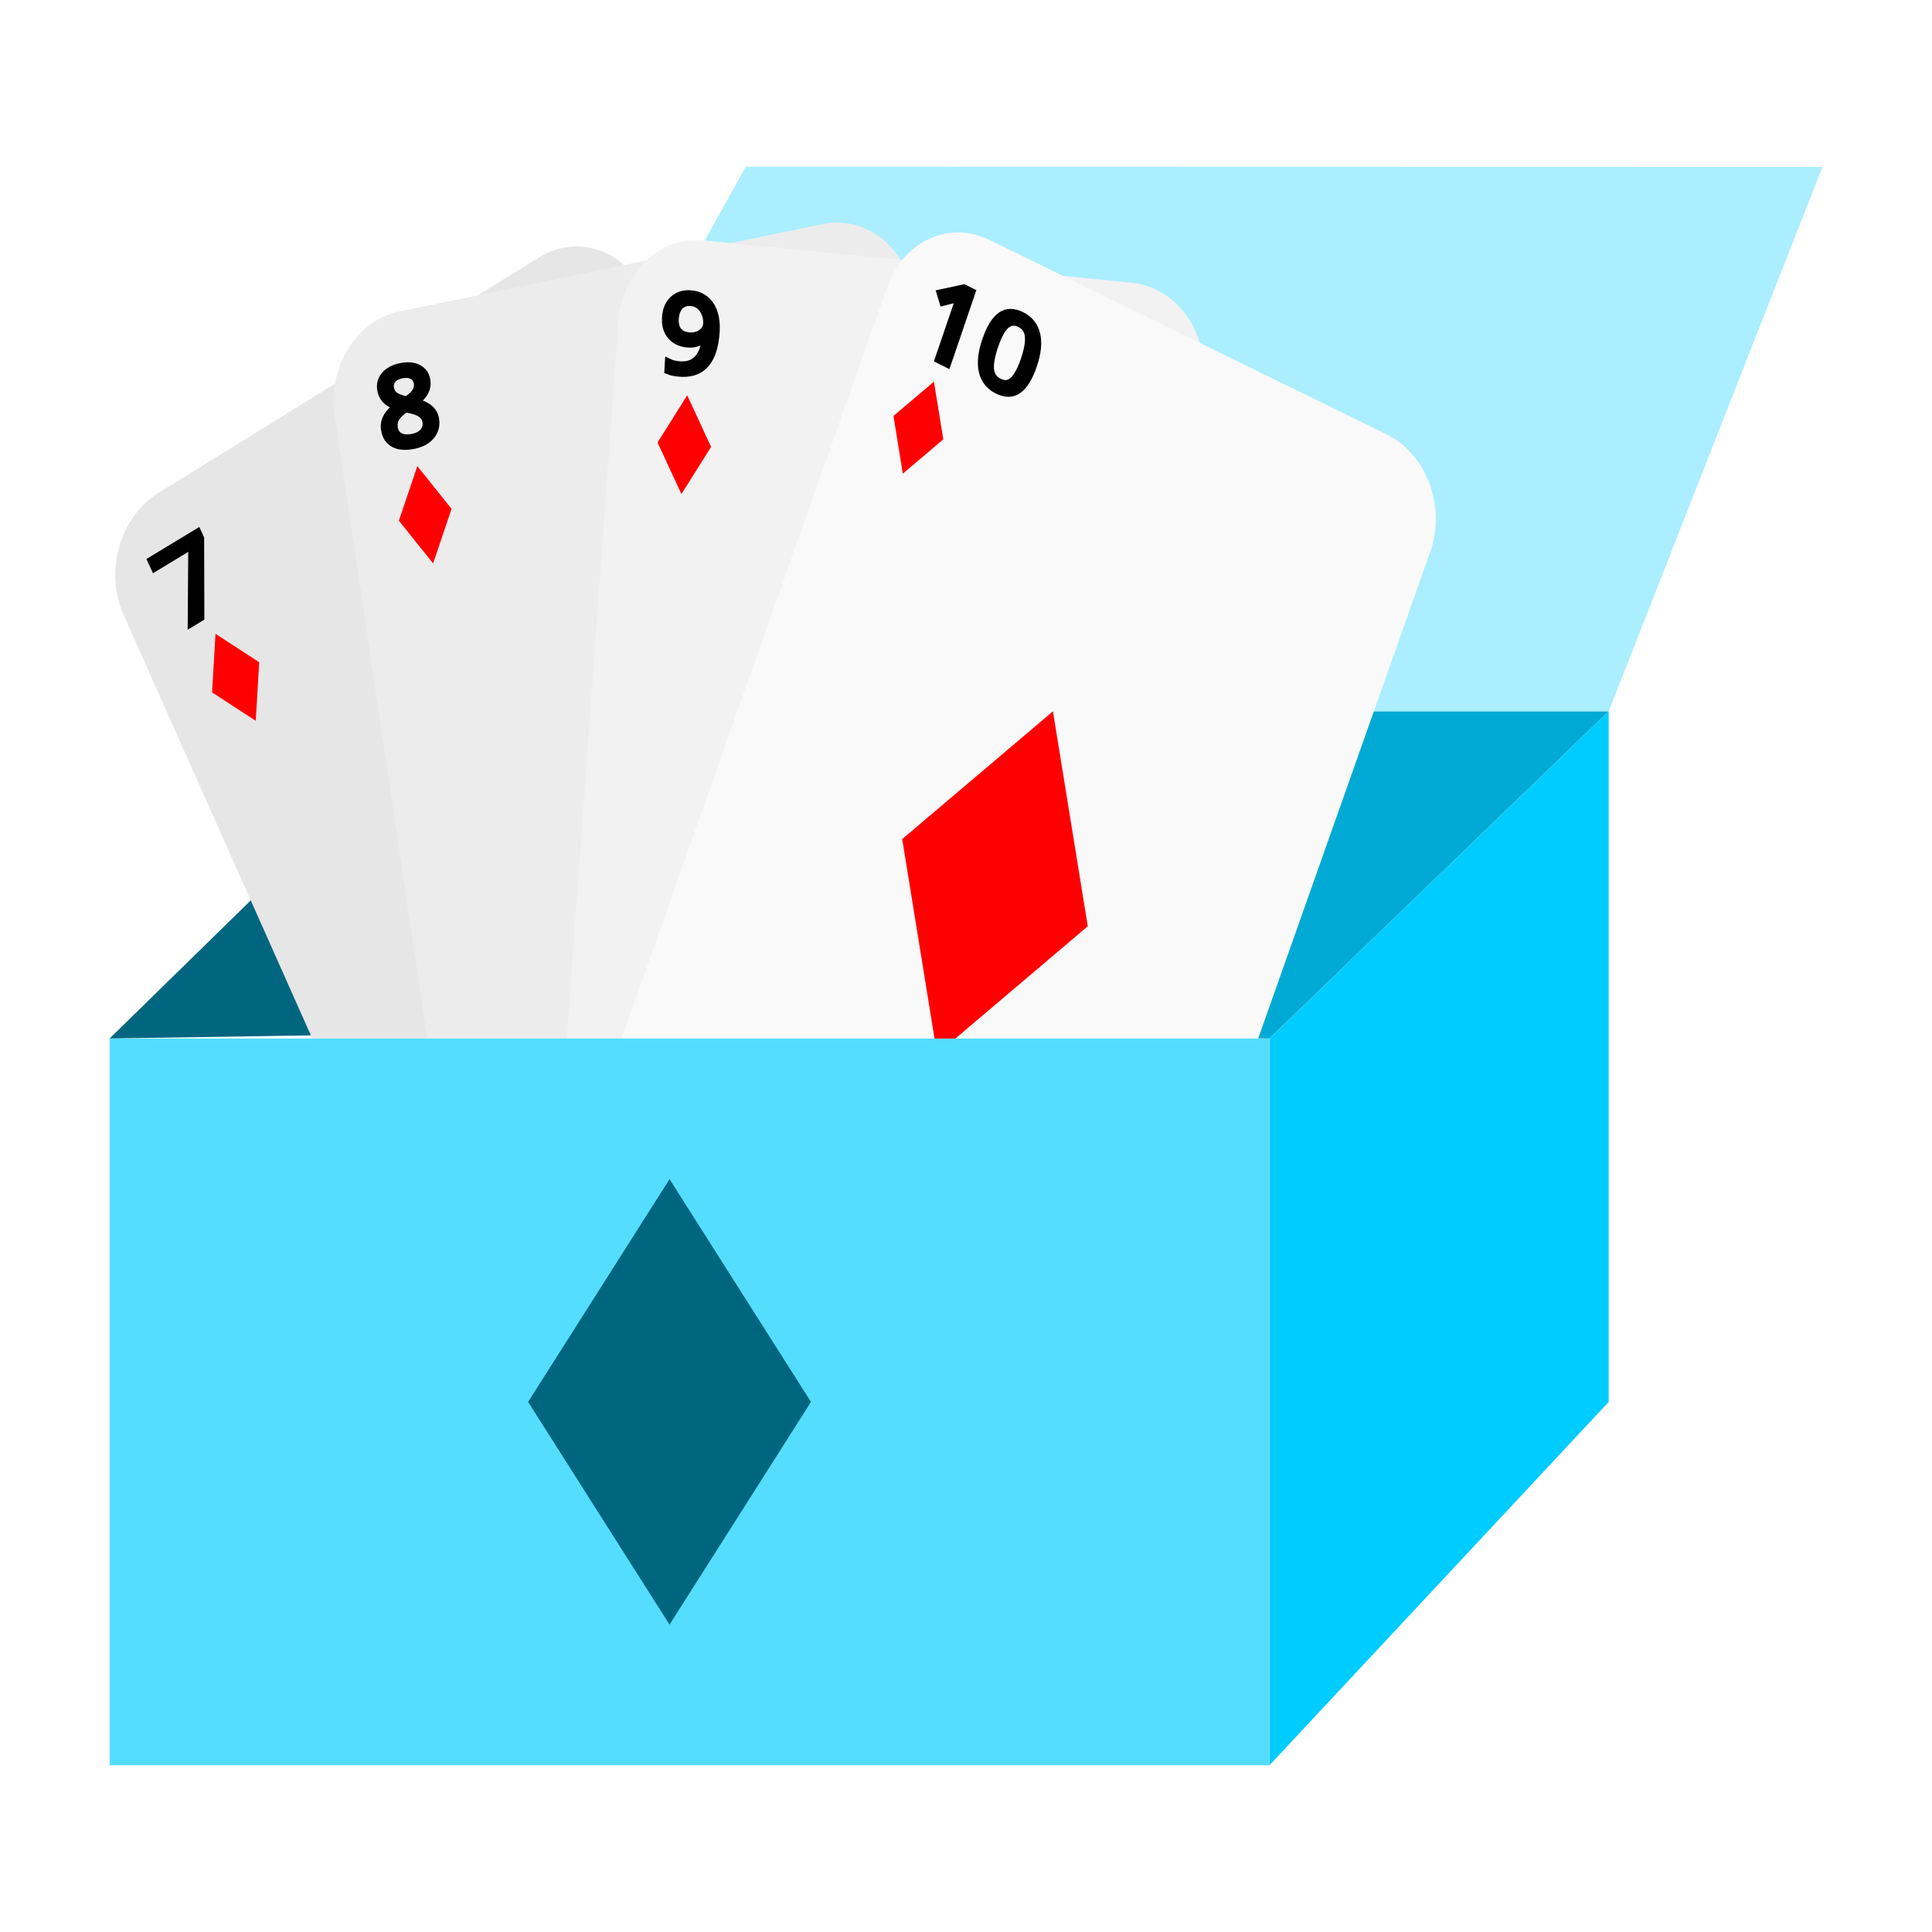
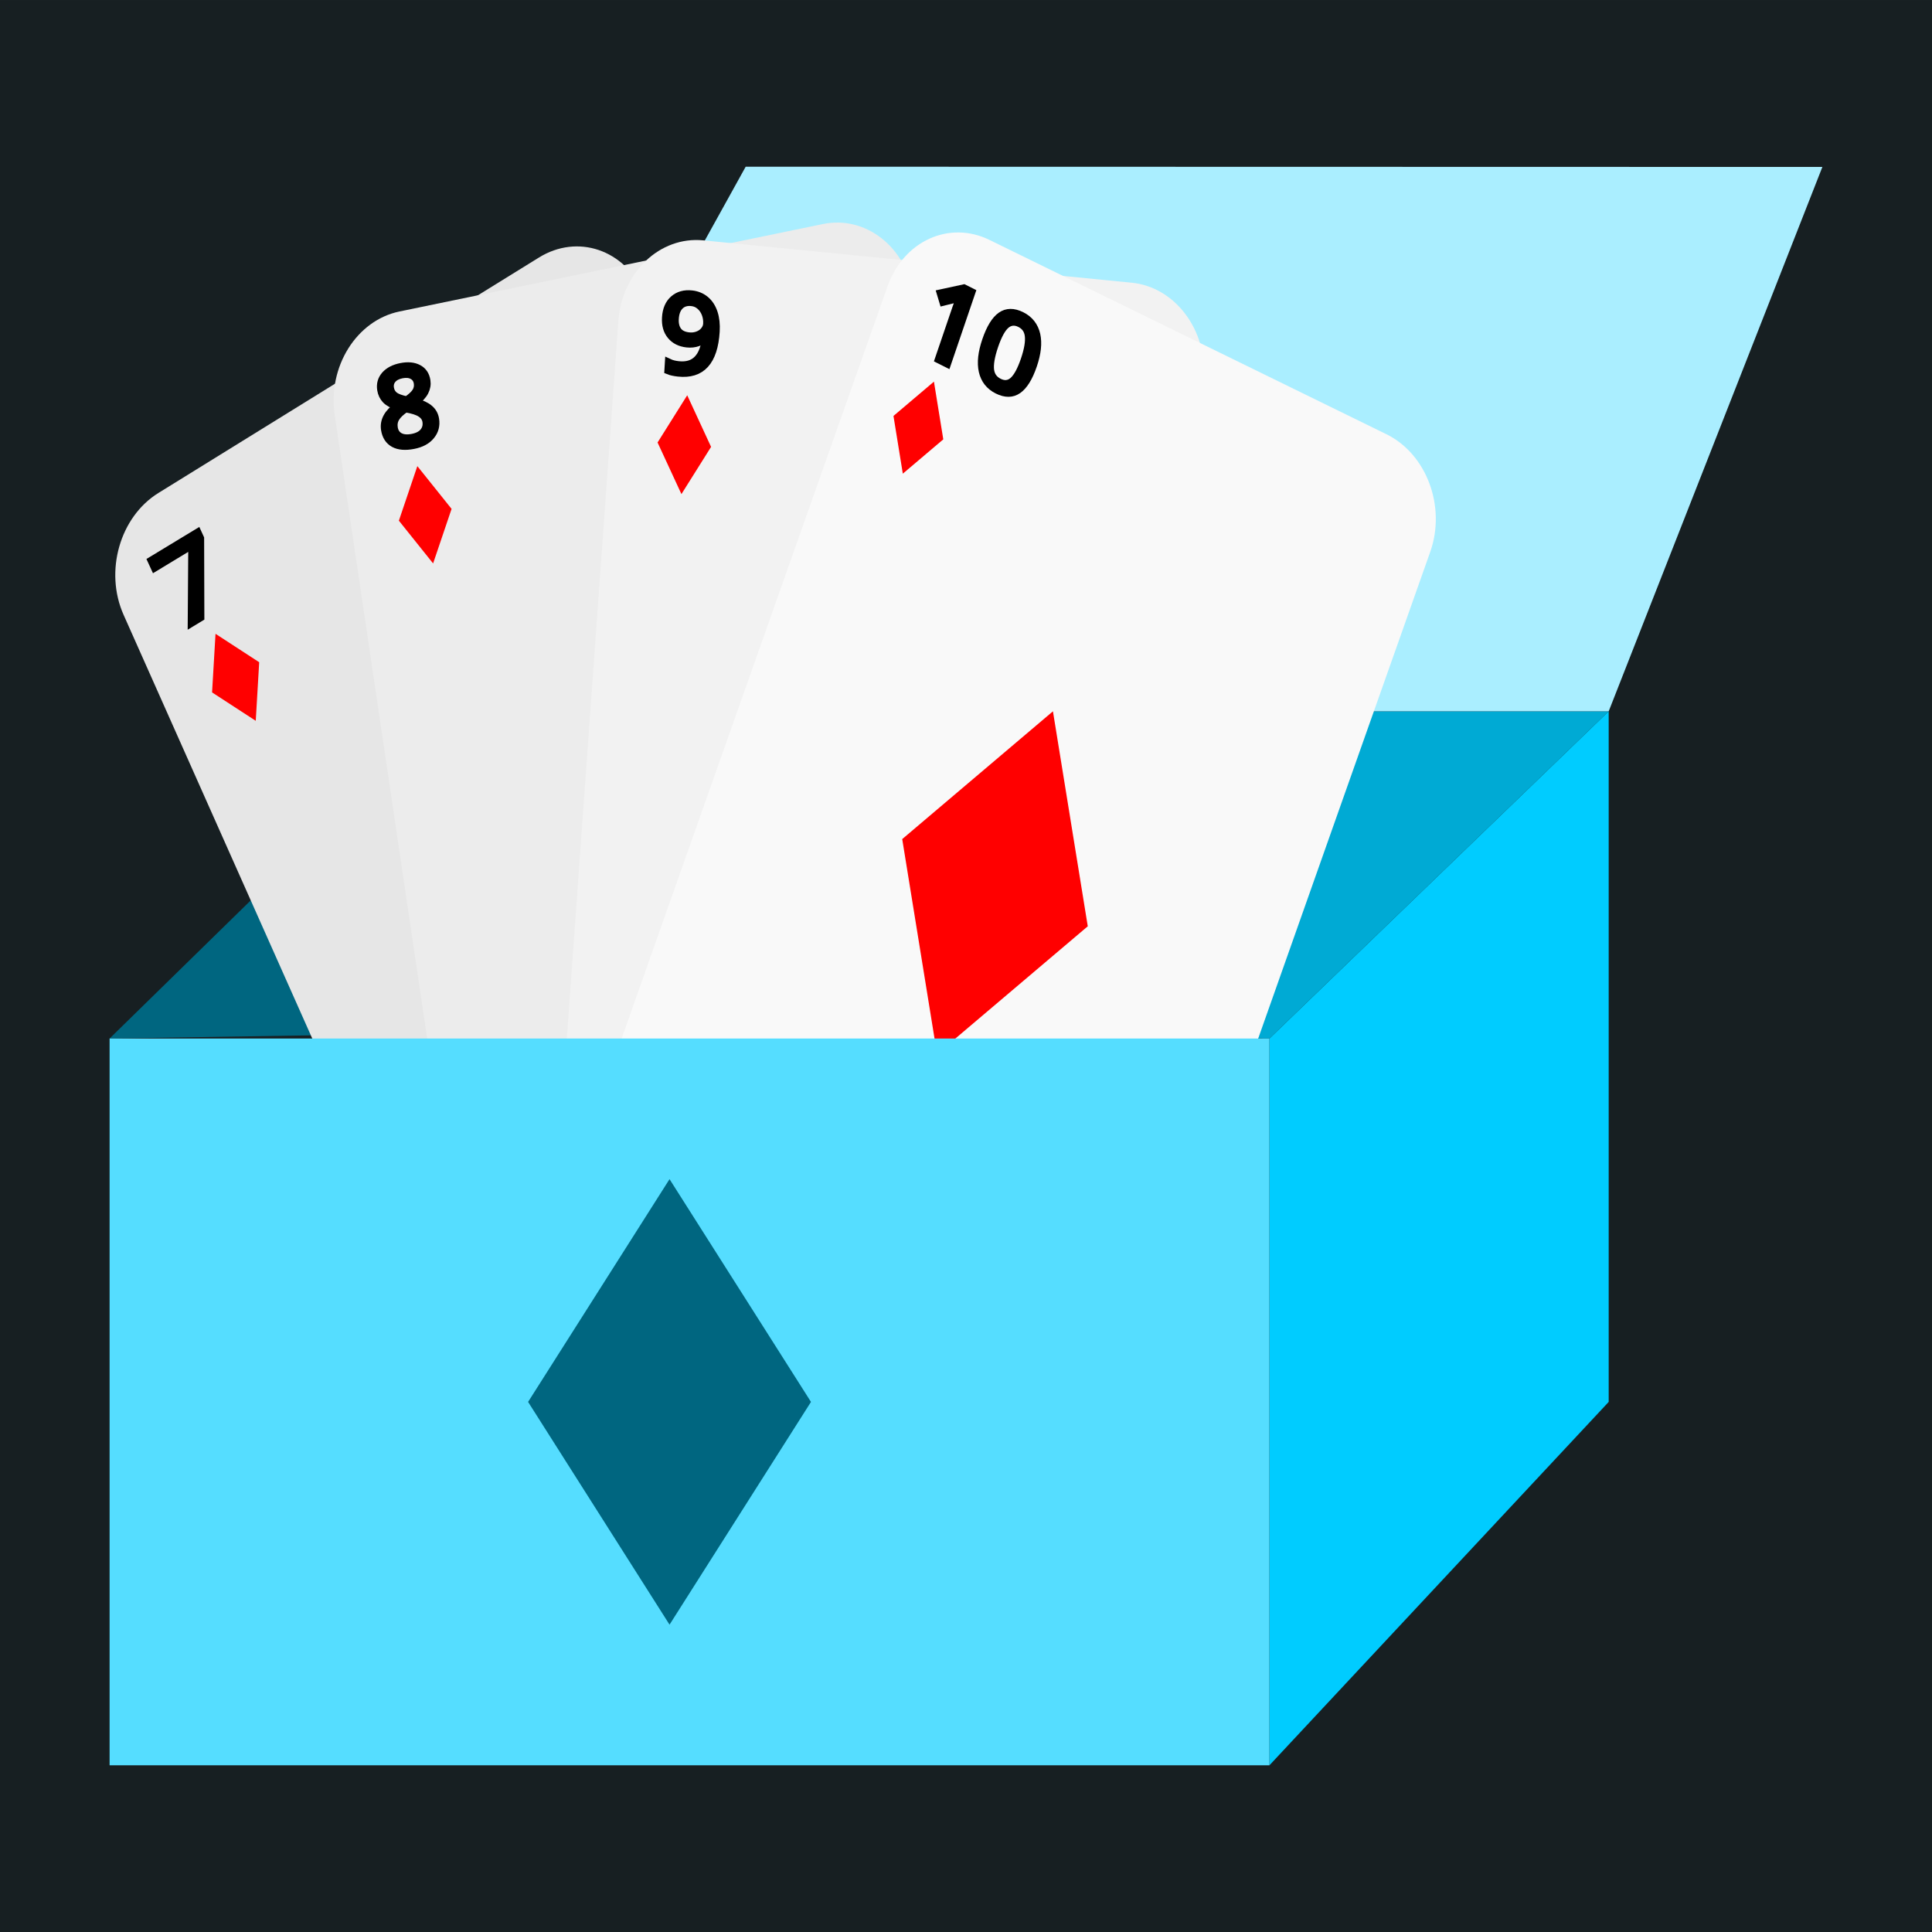
<svg xmlns="http://www.w3.org/2000/svg" width="620" height="620" viewBox="0 0 164.042 164.042" version="1.1" id="svg1" xml:space="preserve">
  <defs id="defs1" />
  <g id="layer1" transform="matrix(0.929419,0,0,1.094633,-86.37155,-160.2593)">
+     <rect style="fill:#171f22;stroke:none;stroke-width:0;stroke-dasharray:none;paint-order:markers fill stroke;fill-opacity:1" id="rect1" width="176.499" height="149.86" x="92.931" y="146.405" />
    <path style="fill:#00aad4;fill-opacity:1;stroke:#000000;stroke-width:0;stroke-dasharray:none;stroke-opacity:1;paint-order:markers fill stroke" d="M 239.894,201.579 H 133.491 l -0.531,24.98 75.94,0.4 z" id="path75" />
    <path style="fill:#006680;fill-opacity:1;stroke:#000000;stroke-width:0;stroke-dasharray:none;stroke-opacity:1;paint-order:markers fill stroke" d="m 133.491,201.579 -30.548,25.38 30.017,-0.4 z" id="path76" />
    <path style="fill:#aaeeff;fill-opacity:1;stroke:#000000;stroke-width:0;stroke-dasharray:none;stroke-opacity:1;paint-order:markers fill stroke" d="m 239.894,201.579 19.523,-42.225 -98.363,-0.019 -27.563,42.244 z" id="path77" />
    <g id="g77" transform="matrix(1.080017,0.1676145,-0.1676145,1.080017,22.86996,-39.08472)" style="stroke:#000000;stroke-width:0;stroke-dasharray:none;stroke-opacity:1;paint-order:markers fill stroke">
      <g id="g52" transform="matrix(0.3829445,0.2144706,-0.2341302,0.3878716,144.1282,117.5879)" style="stroke:#000000;stroke-width:0;stroke-dasharray:none;stroke-opacity:1;paint-order:markers fill stroke">
        <rect style="fill:#e6e6e6;fill-opacity:1;stroke:#000000;stroke-width:0;stroke-dasharray:none;stroke-opacity:1;paint-order:markers fill stroke" id="rect49" width="192.509" height="107.706" x="84.682" y="65.737" ry="14.461" transform="rotate(23.28354)" />
        <rect style="fill:#ff0000;fill-opacity:1;stroke:#000000;stroke-width:0;stroke-dasharray:none;stroke-opacity:1;paint-order:markers fill stroke" id="rect50" width="35.18" height="35.18" x="-239.96" y="-30.182" transform="matrix(-0.5907673,-0.806842,0.9878831,-0.1551997,0,0)" />
        <text xml:space="preserve" style="font-style:normal;font-variant:normal;font-weight:normal;font-stretch:normal;font-size:12.927px;font-family:'Showcard Gothic';-inkscape-font-specification:'Showcard Gothic, Normal';font-variant-ligatures:normal;font-variant-caps:normal;font-variant-numeric:normal;font-variant-east-asian:normal;letter-spacing:0px;display:inline;fill:#000000;fill-opacity:1;stroke:#000000;stroke-width:0.989;stroke-dasharray:none;stroke-opacity:1;paint-order:markers fill stroke" x="-172.718" y="176.722" id="text50" transform="matrix(0.6168725,-1.398823,1.254057,0.5215998,-82.90658,-139.5598)">
          <tspan id="tspan50" style="font-style:normal;font-variant:normal;font-weight:normal;font-stretch:normal;font-family:'Open Sans';-inkscape-font-specification:'Open Sans';fill:#000000;fill-opacity:1;stroke:#000000;stroke-width:0.989;stroke-dasharray:none;stroke-opacity:1;paint-order:markers fill stroke" x="-172.718" y="176.722">7</tspan>
        </text>
        <rect style="fill:#ff0000;fill-opacity:1;stroke:#000000;stroke-width:0;stroke-dasharray:none;stroke-opacity:1;paint-order:markers fill stroke" id="rect51" width="6.556" height="6.556" x="-275.739" y="-76.092" transform="matrix(-0.8511896,-1.162514,1.423362,-0.2236149,-82.90658,-139.5598)" />
        <text xml:space="preserve" style="font-style:normal;font-variant:normal;font-weight:normal;font-stretch:normal;font-size:12.927px;font-family:'Showcard Gothic';-inkscape-font-specification:'Showcard Gothic, Normal';font-variant-ligatures:normal;font-variant-caps:normal;font-variant-numeric:normal;font-variant-east-asian:normal;letter-spacing:0px;display:inline;fill:#000000;fill-opacity:1;stroke:#000000;stroke-width:0.989;stroke-dasharray:none;stroke-opacity:1;paint-order:markers fill stroke" x="111.552" y="-286.744" id="text51" transform="matrix(-0.6168725,1.398823,-1.254057,-0.5215998,-82.90658,-139.5598)">
          <tspan id="tspan51" style="font-style:normal;font-variant:normal;font-weight:normal;font-stretch:normal;font-family:'Open Sans';-inkscape-font-specification:'Open Sans';fill:#000000;fill-opacity:1;stroke:#000000;stroke-width:0.989;stroke-dasharray:none;stroke-opacity:1;paint-order:markers fill stroke" x="111.552" y="-286.744">7</tspan>
        </text>
        <rect style="fill:#ff0000;fill-opacity:1;stroke:#000000;stroke-width:0;stroke-dasharray:none;stroke-opacity:1;paint-order:markers fill stroke" id="rect52" width="6.556" height="6.556" x="266.714" y="-36.835" transform="matrix(0.8511896,1.162514,-1.423362,0.2236149,-82.90658,-139.5598)" />
      </g>
      <g id="g56" transform="matrix(0.2992198,0.32111,-0.3413354,0.2979118,182.558,116.3246)" style="stroke:#000000;stroke-width:0;stroke-dasharray:none;stroke-opacity:1;paint-order:markers fill stroke">
        <rect style="fill:#ececec;fill-opacity:1;stroke:#000000;stroke-width:0;stroke-dasharray:none;stroke-opacity:1;paint-order:markers fill stroke" id="rect53" width="192.509" height="107.706" x="84.682" y="65.737" ry="14.461" transform="rotate(23.28354)" />
        <rect style="fill:#ff0000;fill-opacity:1;stroke:#000000;stroke-width:0;stroke-dasharray:none;stroke-opacity:1;paint-order:markers fill stroke" id="rect54" width="35.18" height="35.18" x="-239.96" y="-30.182" transform="matrix(-0.5907673,-0.806842,0.9878831,-0.1551997,0,0)" />
        <text xml:space="preserve" style="font-style:normal;font-variant:normal;font-weight:normal;font-stretch:normal;font-size:12.927px;font-family:'Showcard Gothic';-inkscape-font-specification:'Showcard Gothic, Normal';font-variant-ligatures:normal;font-variant-caps:normal;font-variant-numeric:normal;font-variant-east-asian:normal;letter-spacing:0px;display:inline;fill:#000000;fill-opacity:1;stroke:#000000;stroke-width:0.989;stroke-dasharray:none;stroke-opacity:1;paint-order:markers fill stroke" x="-172.718" y="176.722" id="text54" transform="matrix(0.6168725,-1.398823,1.254057,0.5215998,-82.90658,-139.5598)">
          <tspan id="tspan54" style="font-style:normal;font-variant:normal;font-weight:normal;font-stretch:normal;font-family:'Open Sans';-inkscape-font-specification:'Open Sans';fill:#000000;fill-opacity:1;stroke:#000000;stroke-width:0.989;stroke-dasharray:none;stroke-opacity:1;paint-order:markers fill stroke" x="-172.718" y="176.722">8</tspan>
        </text>
        <rect style="fill:#ff0000;fill-opacity:1;stroke:#000000;stroke-width:0;stroke-dasharray:none;stroke-opacity:1;paint-order:markers fill stroke" id="rect55" width="6.556" height="6.556" x="-275.739" y="-76.092" transform="matrix(-0.8511896,-1.162514,1.423362,-0.2236149,-82.90658,-139.5598)" />
        <text xml:space="preserve" style="font-style:normal;font-variant:normal;font-weight:normal;font-stretch:normal;font-size:12.927px;font-family:'Showcard Gothic';-inkscape-font-specification:'Showcard Gothic, Normal';font-variant-ligatures:normal;font-variant-caps:normal;font-variant-numeric:normal;font-variant-east-asian:normal;letter-spacing:0px;display:inline;fill:#000000;fill-opacity:1;stroke:#000000;stroke-width:0.989;stroke-dasharray:none;stroke-opacity:1;paint-order:markers fill stroke" x="111.552" y="-286.744" id="text55" transform="matrix(-0.6168725,1.398823,-1.254057,-0.5215998,-82.90658,-139.5598)">
          <tspan style="font-style:normal;font-variant:normal;font-weight:normal;font-stretch:normal;font-family:'Open Sans';-inkscape-font-specification:'Open Sans';fill:#000000;fill-opacity:1;stroke:#000000;stroke-width:0.989;stroke-dasharray:none;stroke-opacity:1;paint-order:markers fill stroke" x="111.552" y="-286.744" id="tspan64">8</tspan>
        </text>
        <rect style="fill:#ff0000;fill-opacity:1;stroke:#000000;stroke-width:0;stroke-dasharray:none;stroke-opacity:1;paint-order:markers fill stroke" id="rect56" width="6.556" height="6.556" x="266.714" y="-36.835" transform="matrix(0.8511896,1.162514,-1.423362,0.2236149,-82.90658,-139.5598)" />
      </g>
      <g id="g60" transform="matrix(0.2076495,0.3866857,-0.4059123,0.2012375,219.8436,123.8154)" style="stroke:#000000;stroke-width:0;stroke-dasharray:none;stroke-opacity:1;paint-order:markers fill stroke">
        <rect style="fill:#f2f2f2;fill-opacity:1;stroke:#000000;stroke-width:0;stroke-dasharray:none;stroke-opacity:1;paint-order:markers fill stroke" id="rect57" width="192.509" height="107.706" x="84.682" y="65.737" ry="14.461" transform="rotate(23.28354)" />
        <rect style="fill:#ff0000;fill-opacity:1;stroke:#000000;stroke-width:0;stroke-dasharray:none;stroke-opacity:1;paint-order:markers fill stroke" id="rect58" width="35.18" height="35.18" x="-239.96" y="-30.182" transform="matrix(-0.5907673,-0.806842,0.9878831,-0.1551997,0,0)" />
        <text xml:space="preserve" style="font-style:normal;font-variant:normal;font-weight:normal;font-stretch:normal;font-size:12.927px;font-family:'Showcard Gothic';-inkscape-font-specification:'Showcard Gothic, Normal';font-variant-ligatures:normal;font-variant-caps:normal;font-variant-numeric:normal;font-variant-east-asian:normal;letter-spacing:0px;display:inline;fill:#000000;fill-opacity:1;stroke:#000000;stroke-width:0.989;stroke-dasharray:none;stroke-opacity:1;paint-order:markers fill stroke" x="-172.718" y="176.722" id="text58" transform="matrix(0.6168725,-1.398823,1.254057,0.5215998,-82.90658,-139.5598)">
          <tspan id="tspan58" style="font-style:normal;font-variant:normal;font-weight:normal;font-stretch:normal;font-family:'Open Sans';-inkscape-font-specification:'Open Sans';fill:#000000;fill-opacity:1;stroke:#000000;stroke-width:0.989;stroke-dasharray:none;stroke-opacity:1;paint-order:markers fill stroke" x="-172.718" y="176.722">9</tspan>
        </text>
        <rect style="fill:#ff0000;fill-opacity:1;stroke:#000000;stroke-width:0;stroke-dasharray:none;stroke-opacity:1;paint-order:markers fill stroke" id="rect59" width="6.556" height="6.556" x="-275.739" y="-76.092" transform="matrix(-0.8511896,-1.162514,1.423362,-0.2236149,-82.90658,-139.5598)" />
        <text xml:space="preserve" style="font-style:normal;font-variant:normal;font-weight:normal;font-stretch:normal;font-size:12.927px;font-family:'Showcard Gothic';-inkscape-font-specification:'Showcard Gothic, Normal';font-variant-ligatures:normal;font-variant-caps:normal;font-variant-numeric:normal;font-variant-east-asian:normal;letter-spacing:0px;display:inline;fill:#000000;fill-opacity:1;stroke:#000000;stroke-width:0.989;stroke-dasharray:none;stroke-opacity:1;paint-order:markers fill stroke" x="111.552" y="-286.744" id="text59" transform="matrix(-0.6168725,1.398823,-1.254057,-0.5215998,-82.90658,-139.5598)">
          <tspan id="tspan59" style="font-style:normal;font-variant:normal;font-weight:normal;font-stretch:normal;font-family:'Open Sans';-inkscape-font-specification:'Open Sans';fill:#000000;fill-opacity:1;stroke:#000000;stroke-width:0.989;stroke-dasharray:none;stroke-opacity:1;paint-order:markers fill stroke" x="111.552" y="-286.744">9</tspan>
        </text>
        <rect style="fill:#ff0000;fill-opacity:1;stroke:#000000;stroke-width:0;stroke-dasharray:none;stroke-opacity:1;paint-order:markers fill stroke" id="rect60" width="6.556" height="6.556" x="266.714" y="-36.835" transform="matrix(0.8511896,1.162514,-1.423362,0.2236149,-82.90658,-139.5598)" />
      </g>
      <g id="g64" transform="matrix(0.07972926,0.4316102,-0.4479626,0.06775533,252.9293,143.4058)" style="stroke:#000000;stroke-width:0;stroke-dasharray:none;stroke-opacity:1;paint-order:markers fill stroke">
        <rect style="fill:#f9f9f9;fill-opacity:1;stroke:#000000;stroke-width:0;stroke-dasharray:none;stroke-opacity:1;paint-order:markers fill stroke" id="rect61" width="192.509" height="107.706" x="84.682" y="65.737" ry="14.461" transform="rotate(23.28354)" />
        <rect style="fill:#ff0000;fill-opacity:1;stroke:#000000;stroke-width:0;stroke-dasharray:none;stroke-opacity:1;paint-order:markers fill stroke" id="rect62" width="35.18" height="35.18" x="-239.96" y="-30.182" transform="matrix(-0.5907673,-0.806842,0.9878831,-0.1551997,0,0)" />
        <text xml:space="preserve" style="font-style:normal;font-variant:normal;font-weight:normal;font-stretch:normal;font-size:12.927px;font-family:'Showcard Gothic';-inkscape-font-specification:'Showcard Gothic, Normal';font-variant-ligatures:normal;font-variant-caps:normal;font-variant-numeric:normal;font-variant-east-asian:normal;letter-spacing:0px;display:inline;fill:#000000;fill-opacity:1;stroke:#000000;stroke-width:0.989;stroke-dasharray:none;stroke-opacity:1;paint-order:markers fill stroke" x="-172.718" y="176.722" id="text62" transform="matrix(0.6168725,-1.398823,1.254057,0.5215998,-82.90658,-139.5598)">
          <tspan id="tspan62" style="font-style:normal;font-variant:normal;font-weight:normal;font-stretch:normal;font-family:'Open Sans';-inkscape-font-specification:'Open Sans';fill:#000000;fill-opacity:1;stroke:#000000;stroke-width:0.989;stroke-dasharray:none;stroke-opacity:1;paint-order:markers fill stroke" x="-172.718" y="176.722">10</tspan>
        </text>
        <rect style="fill:#ff0000;fill-opacity:1;stroke:#000000;stroke-width:0;stroke-dasharray:none;stroke-opacity:1;paint-order:markers fill stroke" id="rect63" width="6.556" height="6.556" x="-275.739" y="-76.092" transform="matrix(-0.8511896,-1.162514,1.423362,-0.2236149,-82.90658,-139.5598)" />
        <text xml:space="preserve" style="font-style:normal;font-variant:normal;font-weight:normal;font-stretch:normal;font-size:12.927px;font-family:'Showcard Gothic';-inkscape-font-specification:'Showcard Gothic, Normal';font-variant-ligatures:normal;font-variant-caps:normal;font-variant-numeric:normal;font-variant-east-asian:normal;letter-spacing:0px;display:inline;fill:#000000;fill-opacity:1;stroke:#000000;stroke-width:0.989;stroke-dasharray:none;stroke-opacity:1;paint-order:markers fill stroke" x="111.552" y="-286.744" id="text63" transform="matrix(-0.6168725,1.398823,-1.254057,-0.5215998,-82.90658,-139.5598)">
          <tspan id="tspan63" style="font-style:normal;font-variant:normal;font-weight:normal;font-stretch:normal;font-family:'Open Sans';-inkscape-font-specification:'Open Sans';fill:#000000;fill-opacity:1;stroke:#000000;stroke-width:0.989;stroke-dasharray:none;stroke-opacity:1;paint-order:markers fill stroke" x="111.552" y="-286.744">10</tspan>
        </text>
        <rect style="fill:#ff0000;fill-opacity:1;stroke:#000000;stroke-width:0;stroke-dasharray:none;stroke-opacity:1;paint-order:markers fill stroke" id="rect64" width="6.556" height="6.556" x="266.714" y="-36.835" transform="matrix(0.8511896,1.162514,-1.423362,0.2236149,-82.90658,-139.5598)" />
      </g>
    </g>
    <path style="fill:#00ccff;fill-opacity:1;stroke:#000000;stroke-width:0;stroke-dasharray:none;stroke-opacity:1;paint-order:markers fill stroke" d="M 208.901,283.334 239.894,255.147 v -53.567 l -30.993,25.38 z" id="path74" />
    <rect style="fill:#55ddff;fill-opacity:1;stroke:#000000;stroke-width:0;stroke-dasharray:none;stroke-opacity:1;paint-order:markers fill stroke" id="rect74" width="105.957" height="56.374" x="102.943" y="226.96" />
    <rect style="fill:#006680;fill-opacity:1;stroke:#000000;stroke-width:0;stroke-dasharray:none;stroke-opacity:1;paint-order:markers fill stroke" id="rect78" width="21.576" height="21.576" x="-41.44" y="277.165" transform="matrix(0.5988976,-0.8008256,0.5988976,0.8008256,0,0)" />
  </g>
</svg>
